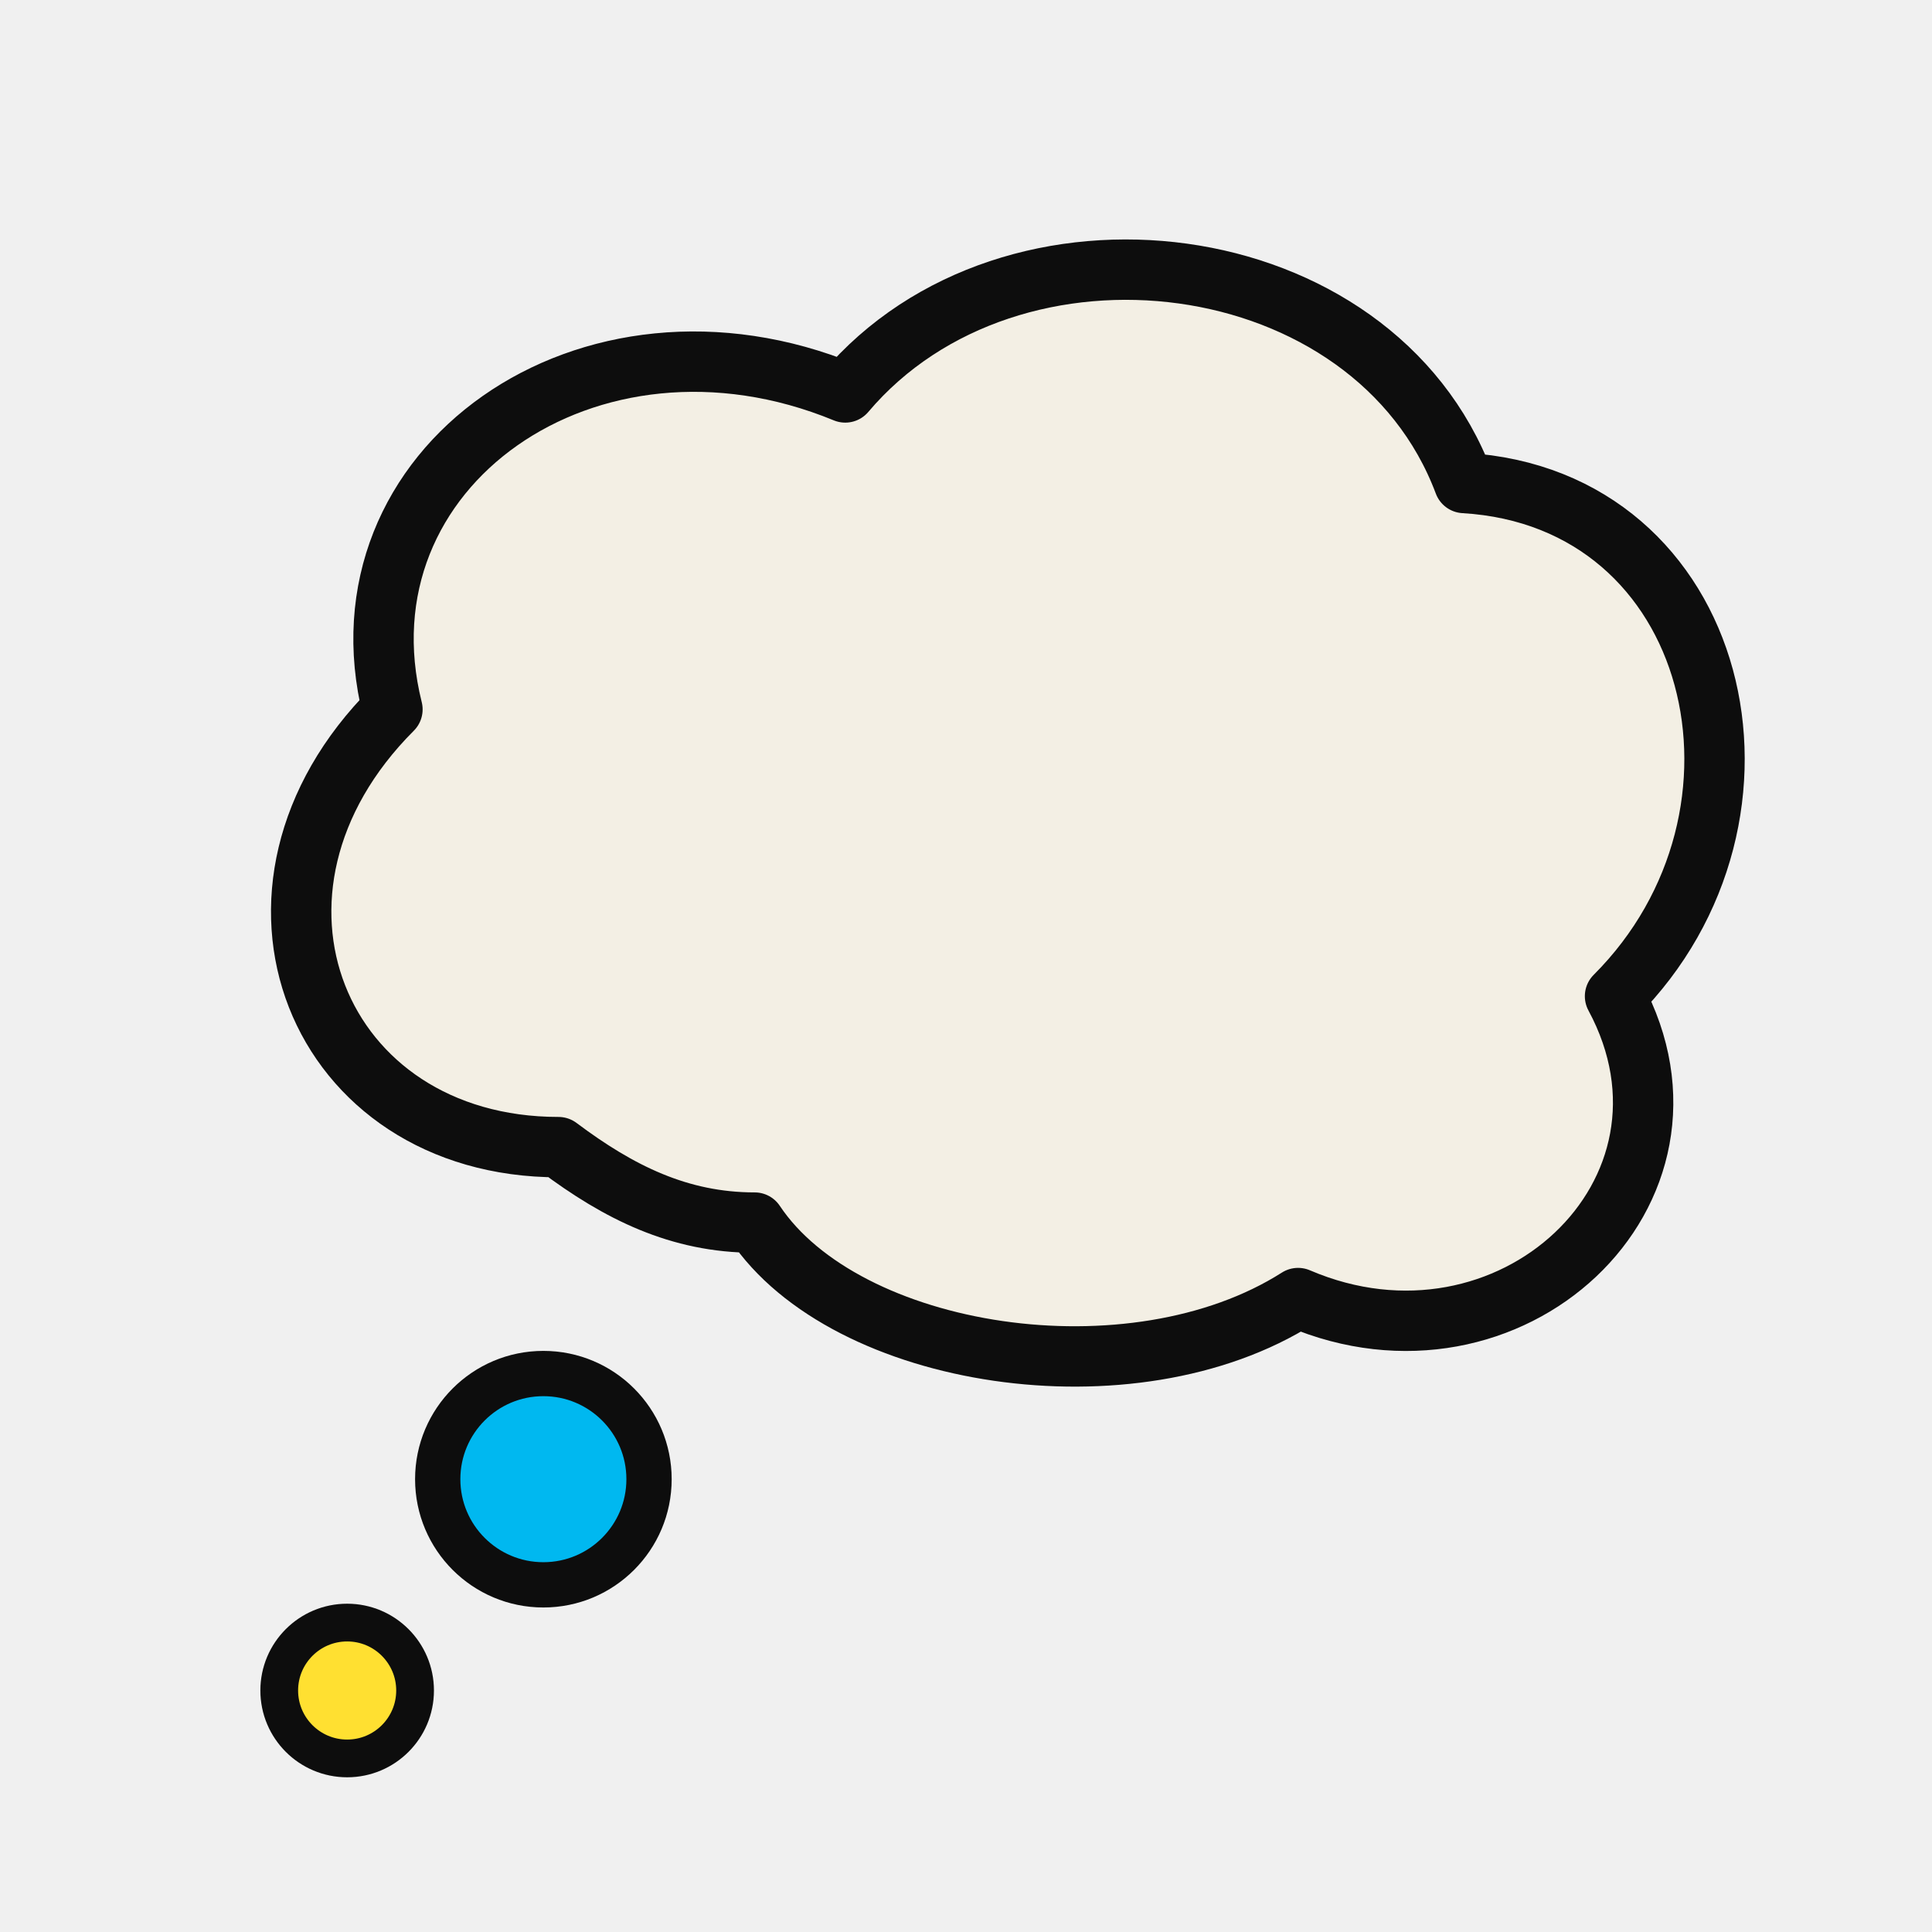
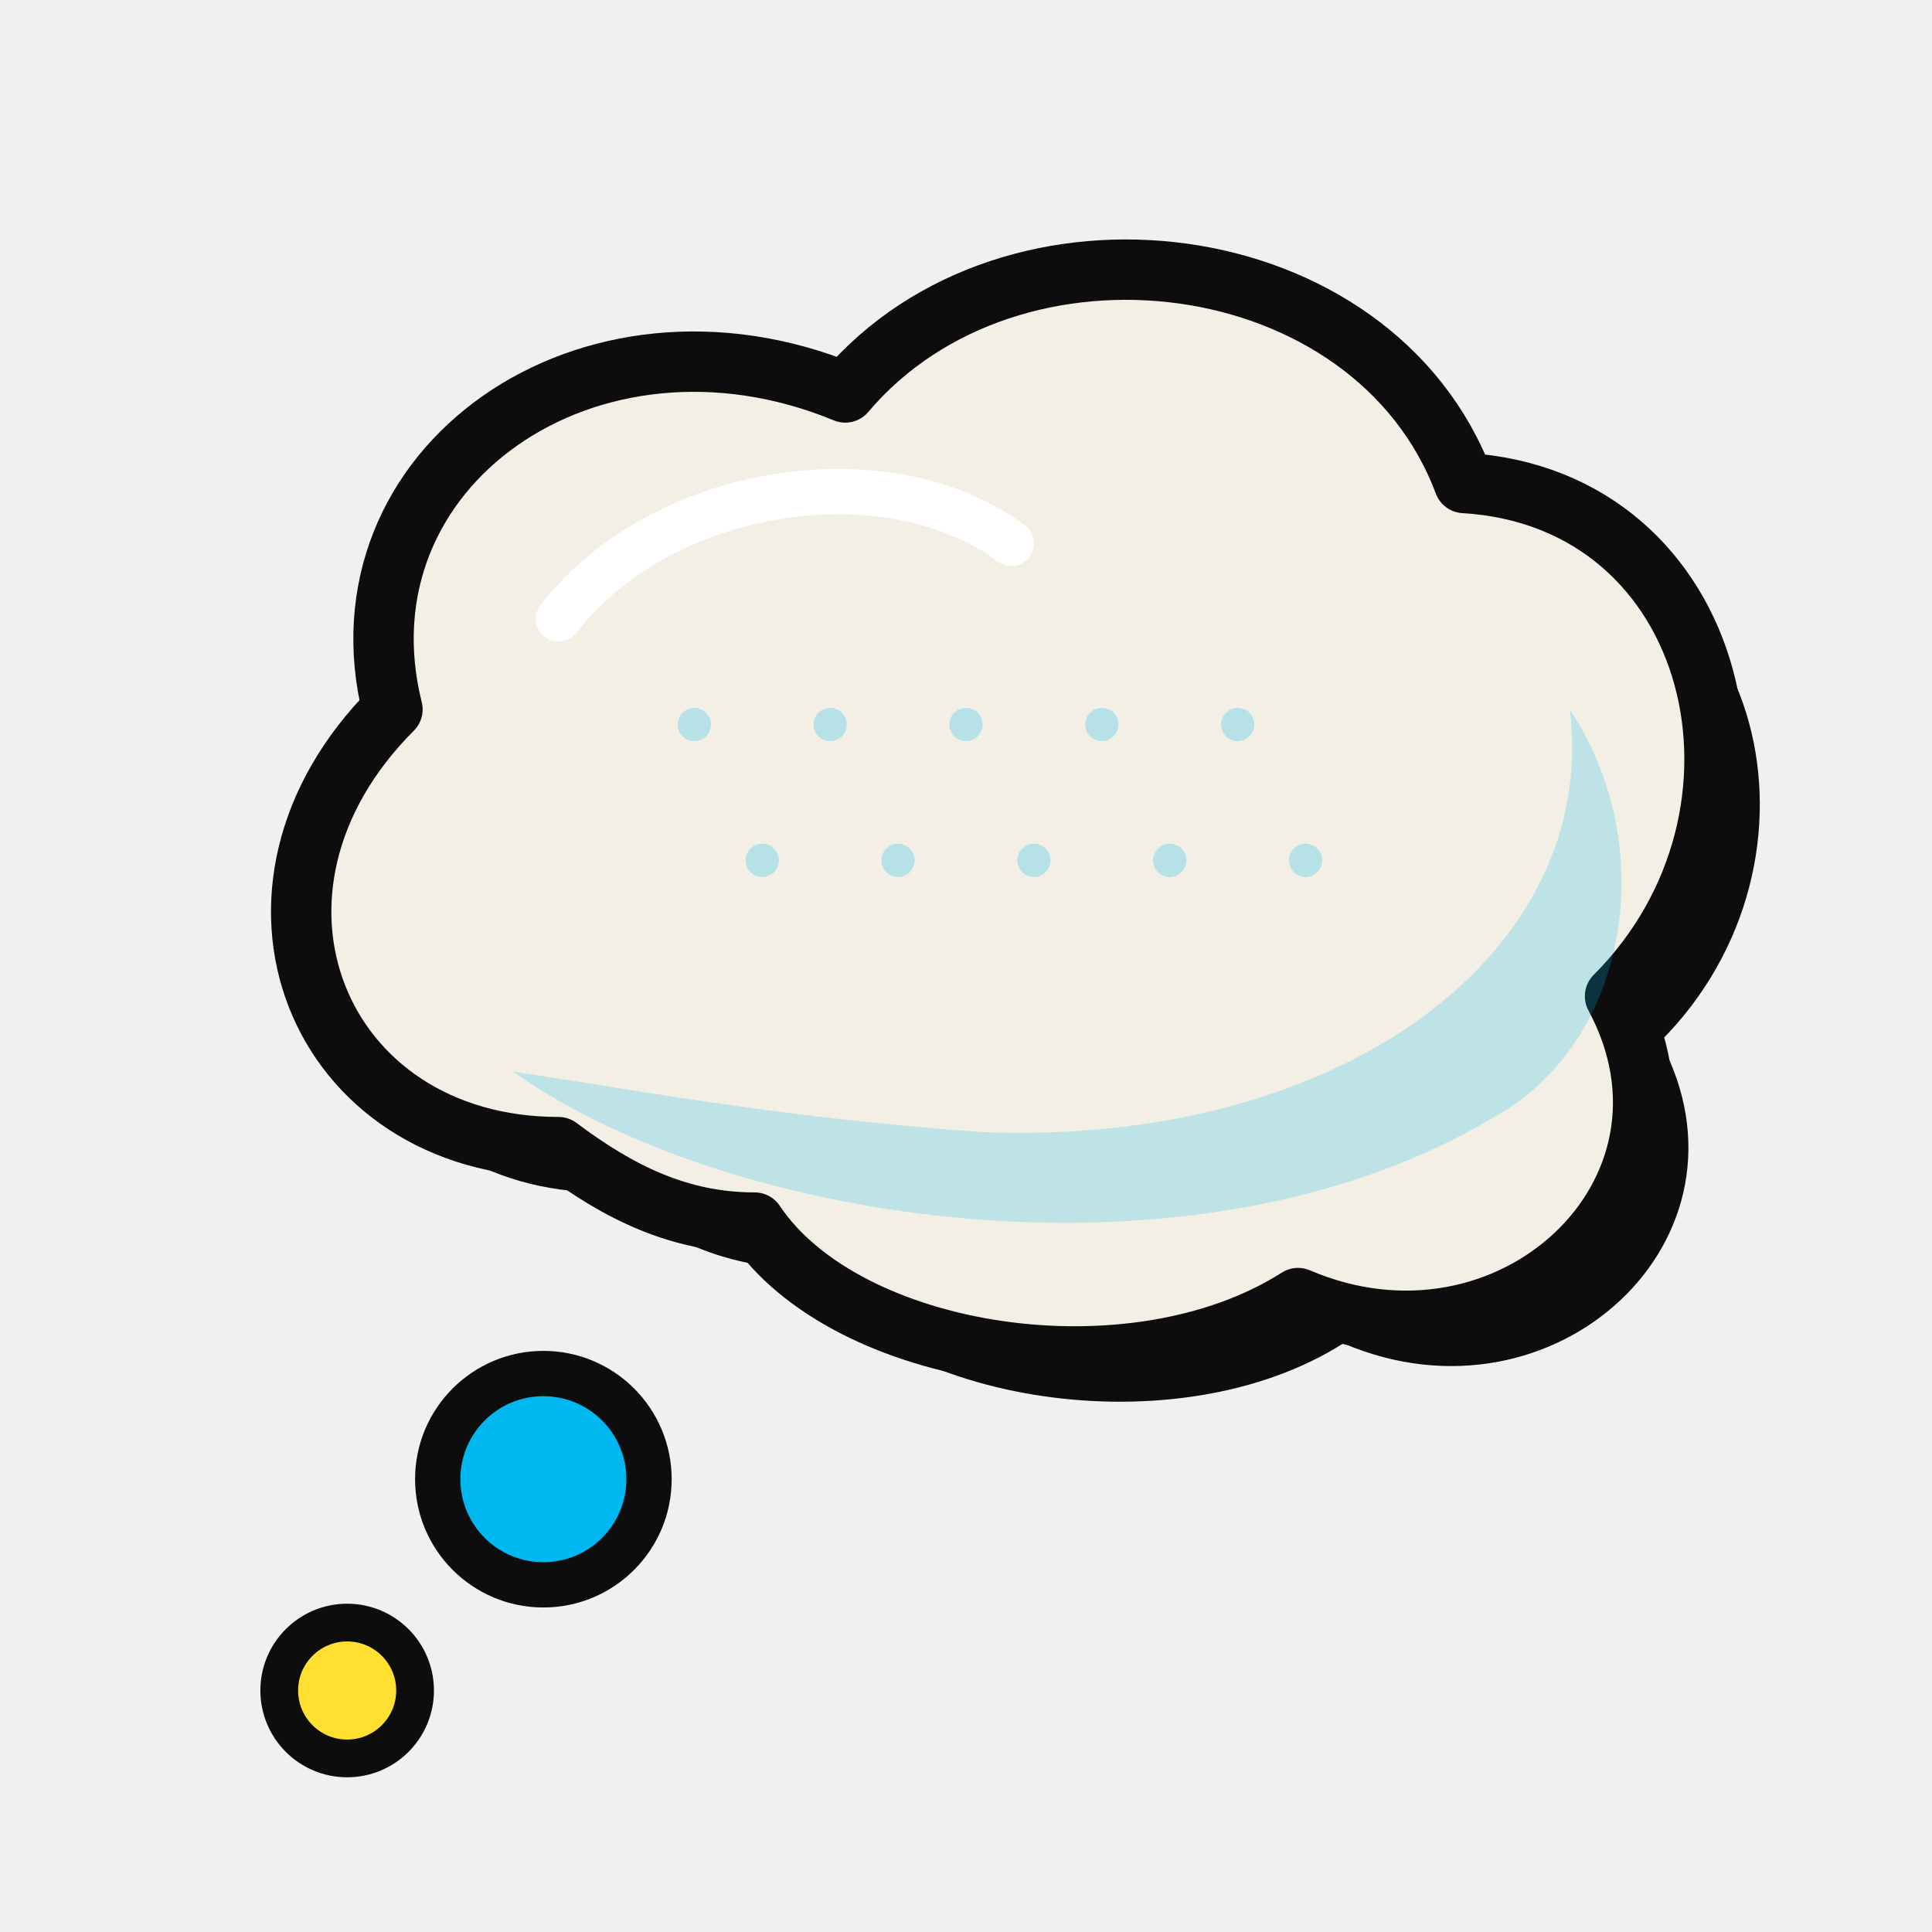
<svg xmlns="http://www.w3.org/2000/svg" viewBox="0 0 256 256" width="256" height="256" role="img" aria-label="Thought cloud sticker">
+   <path d="M 80 158 C 48 158 34 124 58 100 C 50 68 84 44 118 58 C 140 32 188 38 200 70 C 234 72 244 114 220 138 C 234 164 206 190 178 178 C 156 192 118 186 106 168 C 96 168 88 164 80 158 Z" fill="#0d0d0d" />
  <path d="M 74 152 C 42 152 28 118 52 94 C 44 62 78 38 112 52 C 134 26 182 32 194 64 C 228 66 238 108 214 132 C 228 158 200 184 172 172 C 150 186 112 180 100 162 C 90 162 82 158 74 152 Z" fill="#f3efe4" stroke="#0d0d0d" stroke-width="8" stroke-linejoin="round" />
+   <path d="M 68 142 C 96 162 158 172 198 148 C 216 138 220 112 208 94 C 212 126 178 152 130 150 C 102 148 82 144 68 142 Z" fill="#00b8f0" fill-opacity="0.22" />
+   <circle cx="92" cy="96" r="2.2" fill="#00b8f0" fill-opacity="0.25" />
+   <circle cx="110" cy="96" r="2.2" fill="#00b8f0" fill-opacity="0.25" />
+   <circle cx="128" cy="96" r="2.2" fill="#00b8f0" fill-opacity="0.25" />
+   <circle cx="146" cy="96" r="2.2" fill="#00b8f0" fill-opacity="0.25" />
+   <circle cx="164" cy="96" r="2.2" fill="#00b8f0" fill-opacity="0.25" />
+   <circle cx="101" cy="114" r="2.2" fill="#00b8f0" fill-opacity="0.25" />
+   <circle cx="119" cy="114" r="2.2" fill="#00b8f0" fill-opacity="0.25" />
+   <circle cx="137" cy="114" r="2.2" fill="#00b8f0" fill-opacity="0.25" />
+   <circle cx="155" cy="114" r="2.2" fill="#00b8f0" fill-opacity="0.25" />
+   <circle cx="173" cy="114" r="2.2" fill="#00b8f0" fill-opacity="0.25" />
+   <path d="M 74 82 C 88 64 118 60 134 72" fill="none" stroke="#ffffff" stroke-width="6" stroke-linecap="round" />
  <circle cx="72" cy="196" r="14" fill="#00b8f0" stroke="#0d0d0d" stroke-width="6" />
  <circle cx="46" cy="224" r="9" fill="#ffe031" stroke="#0d0d0d" stroke-width="5" />
</svg>
